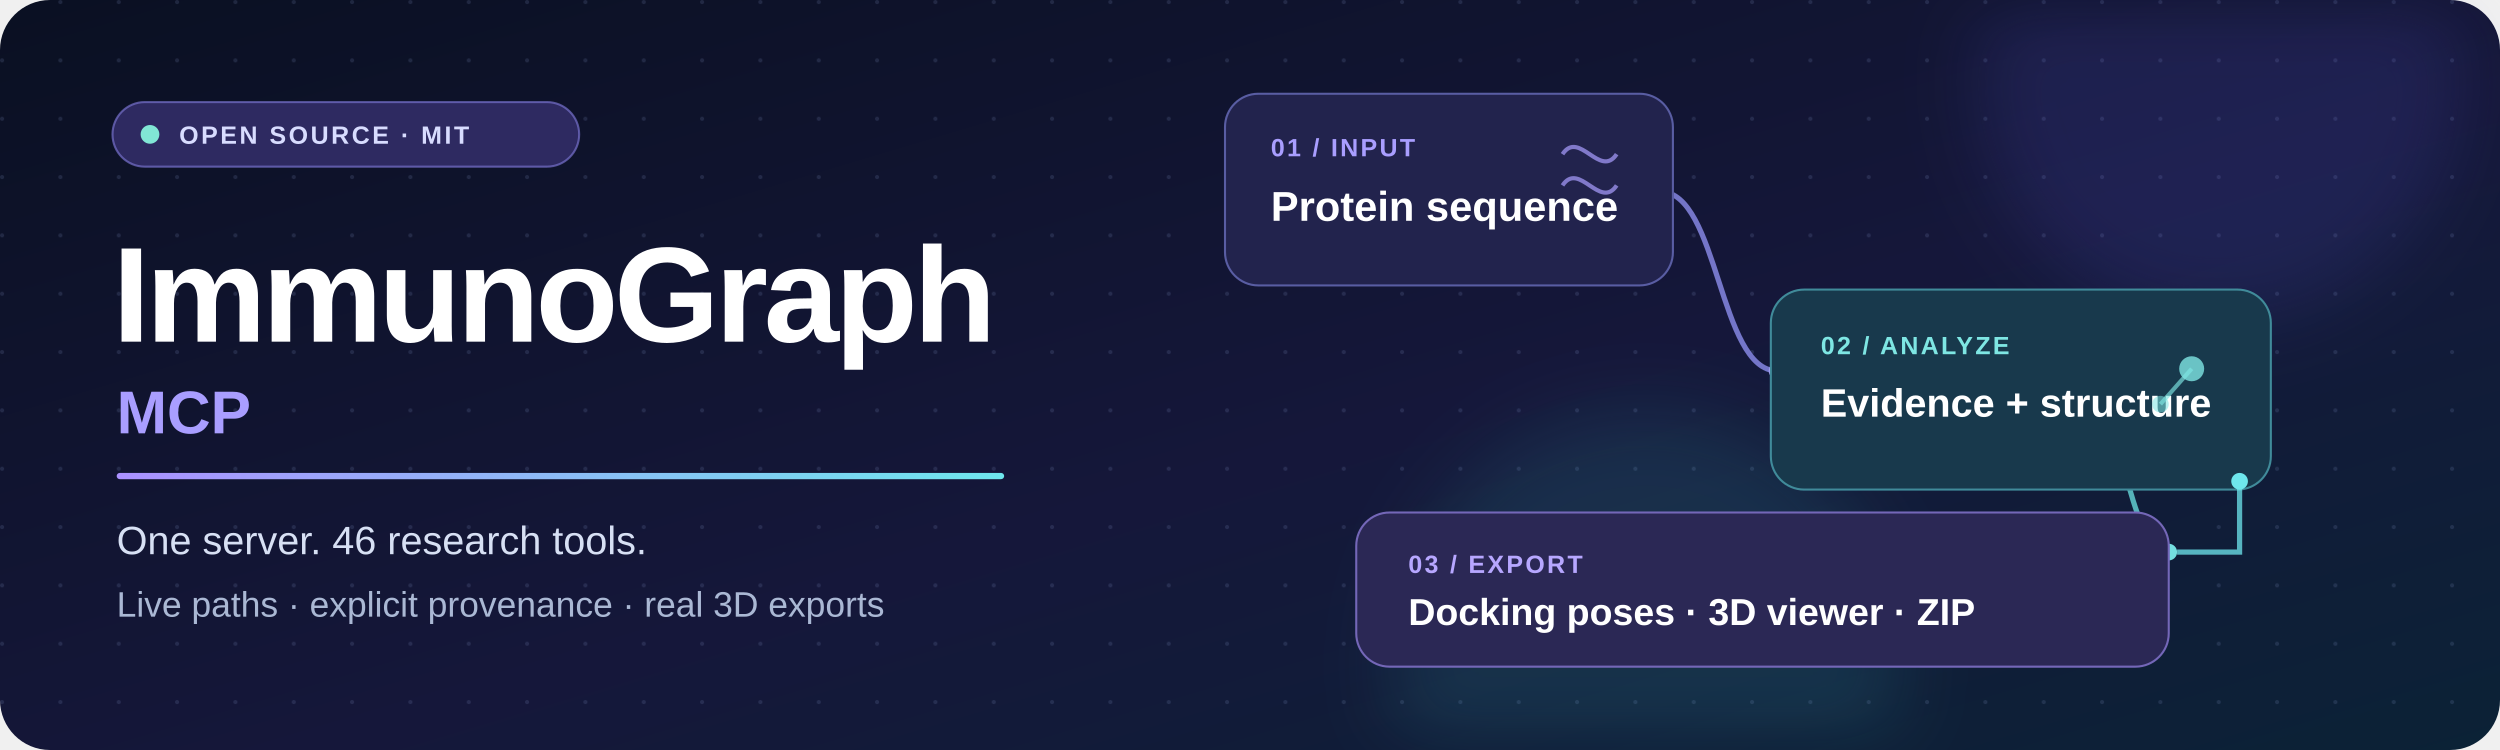
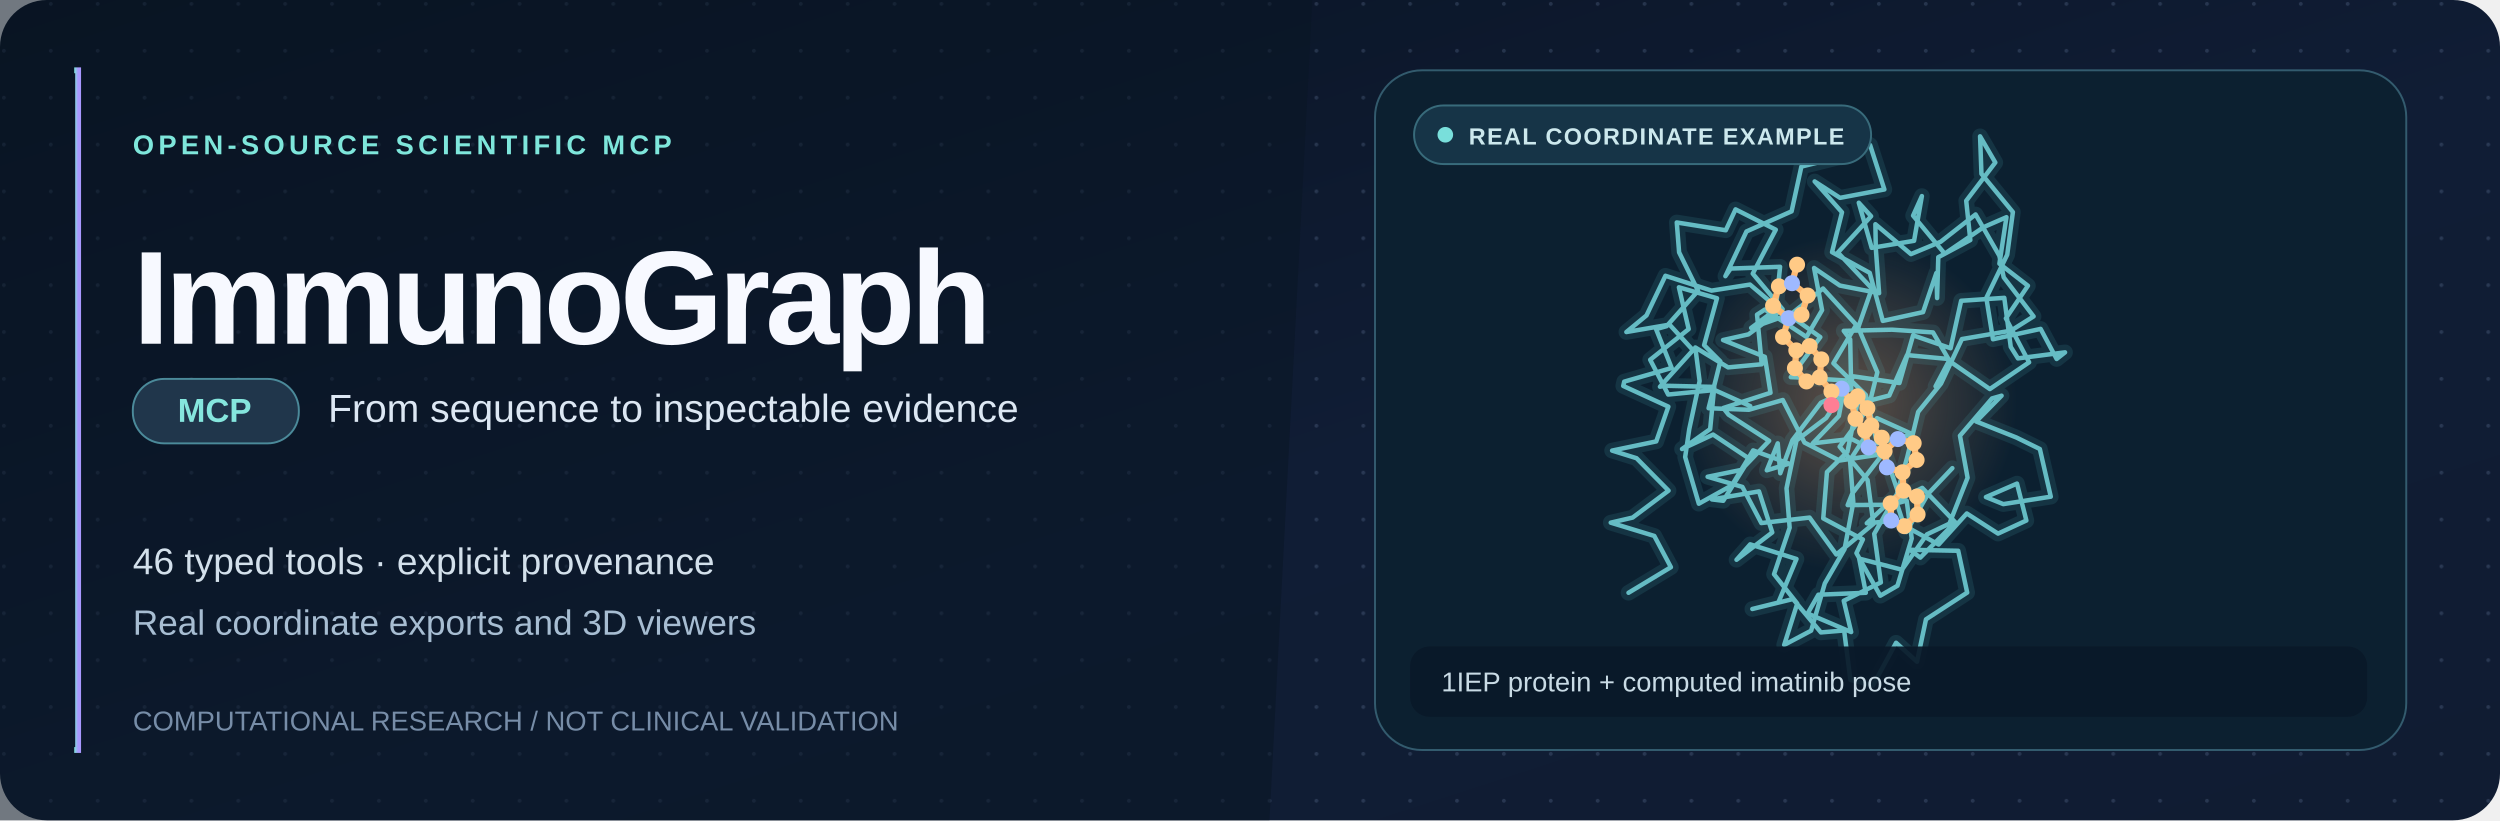
- <svg xmlns="http://www.w3.org/2000/svg" width="1200" height="360" viewBox="0 0 1200 360" role="img" aria-labelledby="title desc">
+ <svg xmlns="http://www.w3.org/2000/svg" width="1280" height="420" viewBox="0 0 1280 420" role="img" aria-labelledby="title desc">
  <defs>
-     <linearGradient id="background" x1="0" y1="0" x2="1" y2="1">
-       <stop offset="0" stop-color="#0a1022" />
-       <stop offset="0.56" stop-color="#15173a" />
-       <stop offset="1" stop-color="#0b2236" />
+     <linearGradient id="bg" x1="0" y1="0" x2="1" y2="1">
+       <stop offset="0" stop-color="#081221" />
+       <stop offset=".55" stop-color="#101d35" />
+       <stop offset="1" stop-color="#101c32" />
    </linearGradient>
    <linearGradient id="accent" x1="0" y1="0" x2="1" y2="0">
-       <stop offset="0" stop-color="#ab91ff" />
-       <stop offset="1" stop-color="#6ee7ed" />
+       <stop stop-color="#7ee6db" />
+       <stop offset="1" stop-color="#a998ff" />
    </linearGradient>
-     <pattern id="grid" width="28" height="28" patternUnits="userSpaceOnUse">
-       <circle cx="1" cy="1" r="1" fill="#8b9fd4" opacity="0.16" />
+     <radialGradient id="halo">
+       <stop stop-color="#faac73" stop-opacity=".34" />
+       <stop offset="1" stop-color="#faac73" stop-opacity="0" />
+     </radialGradient>
+     <pattern id="dots" width="24" height="24" patternUnits="userSpaceOnUse">
+       <circle cx="2" cy="2" r="1" fill="#88a0c7" opacity=".2" />
    </pattern>
-     <filter id="glow" x="-50%" y="-50%" width="200%" height="200%">
-       <feGaussianBlur stdDeviation="18" />
-     </filter>
+     <clipPath id="viewport">
+       <rect x="704" y="36" width="528" height="348" rx="24" />
+     </clipPath>
  </defs>
-   <rect width="1200" height="360" rx="24" fill="url(#background)" />
-   <rect width="1200" height="360" rx="24" fill="url(#grid)" />
-   <circle cx="1065" cy="38" r="116" fill="#6261e8" opacity="0.14" filter="url(#glow)" />
-   <circle cx="790" cy="319" r="122" fill="#42cbcf" opacity="0.12" filter="url(#glow)" />
-   <rect x="54" y="49" width="224" height="31" rx="15.5" fill="#2e2a61" stroke="#7771cc" stroke-opacity="0.7" />
-   <circle cx="72" cy="64.5" r="4.5" fill="#81e6d5" />
-   <text x="86" y="69" fill="#d8dcff" font-family="Arial, Helvetica, sans-serif" font-size="12" font-weight="700" letter-spacing="1.2">OPEN SOURCE · MIT</text>
-   <text x="54" y="164" fill="#ffffff" font-family="Arial, Helvetica, sans-serif" font-size="65" font-weight="700" letter-spacing="-2">ImmunoGraph</text>
-   <text x="56" y="208" fill="#a99eff" font-family="Arial, Helvetica, sans-serif" font-size="29" font-weight="700">MCP</text>
-   <rect x="56" y="227" width="426" height="3" rx="1.5" fill="url(#accent)" />
-   <text x="56" y="266" fill="#d7e0f4" font-family="Arial, Helvetica, sans-serif" font-size="19">One server. 46 research tools.</text>
-   <text x="56" y="296" fill="#aab8d4" font-family="Arial, Helvetica, sans-serif" font-size="17">Live paths · explicit provenance · real 3D exports</text>
-   <path d="M797 92 C825 92 825 178 853 178" fill="none" stroke="#8c8dec" stroke-width="2.5" opacity="0.8" />
-   <path d="M997 187 C1020 187 1020 265 1041 265" fill="none" stroke="#66d7da" stroke-width="2.5" opacity="0.8" />
-   <circle cx="799" cy="92" r="4" fill="#b4a3ff" />
-   <circle cx="853" cy="178" r="4" fill="#b4a3ff" />
-   <circle cx="997" cy="187" r="4" fill="#74dee0" />
-   <circle cx="1041" cy="265" r="4" fill="#74dee0" />
-   <rect x="588" y="45" width="215" height="92" rx="16" fill="#22234d" stroke="#595da3" />
-   <text x="610" y="75" fill="#a99eff" font-family="Arial, Helvetica, sans-serif" font-size="12" font-weight="700" letter-spacing="1.1">01 / INPUT</text>
-   <text x="610" y="106" fill="#ffffff" font-family="Arial, Helvetica, sans-serif" font-size="20" font-weight="700">Protein sequence</text>
-   <path d="M750 74 c8 -12 18 12 26 0 m-26 15 c8 -12 18 12 26 0" fill="none" stroke="#a99eff" stroke-width="2" opacity="0.7" />
-   <rect x="850" y="139" width="240" height="96" rx="16" fill="#18394c" stroke="#408b9a" />
-   <text x="874" y="170" fill="#7ee6e3" font-family="Arial, Helvetica, sans-serif" font-size="12" font-weight="700" letter-spacing="1.1">02 / ANALYZE</text>
-   <text x="874" y="200" fill="#ffffff" font-family="Arial, Helvetica, sans-serif" font-size="19" font-weight="700">Evidence + structure</text>
-   <circle cx="1052" cy="177" r="6" fill="#7ee6e3" opacity="0.8" />
-   <circle cx="1037" cy="194" r="4" fill="#7ee6e3" opacity="0.55" />
-   <path d="M1052 177 L1037 194" stroke="#7ee6e3" stroke-width="2" opacity="0.65" />
-   <rect x="651" y="246" width="390" height="74" rx="16" fill="#2b2855" stroke="#7467b8" />
-   <text x="676" y="275" fill="#b7a7ff" font-family="Arial, Helvetica, sans-serif" font-size="12" font-weight="700" letter-spacing="1.1">03 / EXPORT</text>
-   <text x="676" y="300" fill="#ffffff" font-family="Arial, Helvetica, sans-serif" font-size="18" font-weight="700">Docking poses · 3D viewer · ZIP</text>
-   <path d="M1045 265 L1075 265 L1075 231" fill="none" stroke="#6ee7ed" stroke-width="2.5" opacity="0.75" />
-   <circle cx="1075" cy="231" r="4" fill="#6ee7ed" />
+   <rect width="1280" height="420" rx="24" fill="url(#bg)" />
+   <rect width="1280" height="420" rx="24" fill="url(#dots)" />
+   <path d="M0 0 H672 L650 420 H0Z" fill="#091525" opacity=".55" />
+   <path d="M38 36 H40 V384 H38" fill="none" stroke="url(#accent)" stroke-width="3" />
+   <text x="68" y="79" fill="#7ee6db" font-family="Arial,Helvetica,sans-serif" font-size="14" font-weight="700" letter-spacing="2.2">OPEN-SOURCE SCIENTIFIC MCP</text>
+   <text x="68" y="176" fill="#f7f9ff" font-family="Arial,Helvetica,sans-serif" font-size="68" font-weight="700" letter-spacing="-2.5">ImmunoGraph</text>
+   <rect x="68" y="194" width="85" height="33" rx="16" fill="#20364b" stroke="#4b8a9a" />
+   <text x="91" y="216" fill="#85e6dd" font-family="Arial,Helvetica,sans-serif" font-size="17" font-weight="700">MCP</text>
+   <text x="168" y="216" fill="#dce7f3" font-family="Arial,Helvetica,sans-serif" font-size="20">From sequence to inspectable evidence</text>
+   <path d="M68 253 H610" stroke="url(#accent)" stroke-width="2" opacity=".8" />
+   <text x="68" y="294" fill="#d3e0eb" font-family="Arial,Helvetica,sans-serif" font-size="19">46 typed tools  ·  explicit provenance</text>
+   <text x="68" y="325" fill="#a7bdd2" font-family="Arial,Helvetica,sans-serif" font-size="18">Real coordinate exports and 3D viewers</text>
+   <text x="68" y="374" fill="#778da8" font-family="Arial,Helvetica,sans-serif" font-size="14">COMPUTATIONAL RESEARCH  /  NOT CLINICAL VALIDATION</text>
+   <g clip-path="url(#viewport)">
+     <rect x="704" y="36" width="528" height="348" rx="24" fill="#0c2030" />
+     <circle cx="946.8" cy="206.5" r="86" fill="url(#halo)" />
+     <path d="M896.1,207.9 L877.9,199.7 M877.9,199.7 L854.1,202.0 M854.1,202.0 L844.9,184.2 M844.9,184.2 L864.6,168.5 M864.6,168.5 L859.6,147.1 M859.6,147.1 L879.1,152.7 M879.1,152.7 L872.5,176.7 M872.5,176.7 L880.8,185.0 M880.8,185.0 L874.8,209.0 M874.8,209.0 L895.4,209.8 M895.4,209.8 L912.8,204.8 M912.8,204.8 L923.9,226.6 M923.9,226.6 L941.8,235.8 M941.8,235.8 L965.2,232.3 M965.2,232.3 L972.0,252.7 M972.0,252.7 L955.8,267.9 M955.8,267.9 L970.4,266.6 M970.4,266.6 L992.6,278.8 M992.6,278.8 L1007.0,262.9 M1007.0,262.9 L1023.0,273.2 M1023.0,273.2 L1037.5,266.5 M1037.5,266.5 L1032.7,247.6 M1032.7,247.6 L1016.8,254.5 M1016.8,254.5 L1025.7,258.1 M1025.7,258.1 L1050.0,254.3 M1050.0,254.3 L1044.4,229.9 M1044.4,229.9 L1032.4,224.0 M1032.4,224.0 L1011.8,215.8 M1011.8,215.8 L1024.8,202.6 M1024.8,202.6 L1019.9,204.0 M1019.9,204.0 L1003.5,223.1 M1003.5,223.1 L1007.4,244.6 M1007.4,244.6 L998.1,268.1 M998.1,268.1 L986.6,273.6 M986.6,273.6 L973.8,291.7 M973.8,291.7 L951.9,286.0 M951.9,286.0 L955.3,303.5 M955.3,303.5 L931.0,304.5 M931.0,304.5 L925.5,314.1 M925.5,314.1 L947.8,323.6 M947.8,323.6 L944.0,307.6 M944.0,307.6 L963.0,298.2 M963.0,298.2 L959.6,273.3 M959.6,273.3 L971.2,253.0 M971.2,253.0 L976.5,234.1 M976.5,234.1 L982.1,210.9 M982.1,210.9 L993.8,196.4 M993.8,196.4 L1004.5,173.6 M1004.5,173.6 L1029.6,169.3 M1029.6,169.3 L1041.2,162.0 M1041.2,162.0 L1025.9,142.0 M1025.9,142.0 L1023.7,131.0 M1023.7,131.0 L1011.5,109.8 M1011.5,109.8 L993.6,123.8 M993.6,123.8 L978.4,130.1 M978.4,130.1 L960.2,114.8 M960.2,114.8 L960.4,127.1 M960.4,127.1 L962.1,150.1 M962.1,150.1 L942.0,146.2 M942.0,146.2 L928.8,137.2 M928.8,137.2 L932.9,158.8 M932.9,158.8 L924.9,172.5 M924.9,172.5 L903.6,158.5 M903.6,158.5 L899.6,161.1 M899.6,161.1 L902.0,186.5 M902.0,186.5 L884.8,188.1 M884.8,188.1 L868.0,177.9 M868.0,177.9 L870.2,195.1 M870.2,195.1 L864.9,219.7 M864.9,219.7 L862.8,234.0 M862.8,234.0 L869.8,257.9 M869.8,257.9 L886.7,248.5 M886.7,248.5 L897.6,230.6 M897.6,230.6 L916.0,237.4 M916.0,237.4 L904.6,240.8 M904.6,240.8 L910.2,227.0 M910.2,227.0 L911.5,242.3 M911.5,242.3 L917.7,225.4 M917.7,225.4 L932.3,206.2 M932.3,206.2 L947.8,199.1 M947.8,199.1 L947.3,173.8 M947.3,173.8 L944.0,169.4 M944.0,169.4 L968.7,168.8 M968.7,168.8 L989.7,170.2 M989.7,170.2 L997.6,183.8 M997.6,183.8 L976.4,181.8 M976.4,181.8 L967.3,202.5 M967.3,202.5 L950.9,206.7 M950.9,206.7 L945.9,231.3 M945.9,231.3 L935.4,241.7 M935.4,241.7 L933.5,265.4 M933.5,265.4 L953.8,276.2 M953.8,276.2 L950.5,283.2 M950.5,283.2 L962.7,305.0 M962.7,305.0 L971.5,299.9 M971.5,299.9 L978.8,275.7 M978.8,275.7 L976.2,256.3 M976.2,256.3 L965.1,259.4 M965.1,259.4 L984.2,249.8 M984.2,249.8 L1001.1,267.4 M1001.1,267.4 L983.2,285.5 M983.2,285.5 L977.9,281.5 M977.9,281.5 L1002.6,282.0 M1002.6,282.0 L1007.2,303.4 M1007.2,303.4 L986.1,317.1 M986.1,317.1 L981.5,338.8 M981.5,338.8 L970.8,329.1 M970.8,329.1 L958.9,351.0 M958.9,351.0 L947.4,348.1 M947.4,348.1 L944.2,322.8 M944.2,322.8 L932.3,323.8 M932.3,323.8 L918.0,306.7 M918.0,306.7 L897.2,311.8 M897.2,311.8 L910.5,308.5 M910.5,308.5 L919.8,286.2 M919.8,286.2 L896.1,278.7 M896.1,278.7 L889.1,286.6 M889.1,286.6 L907.4,272.6 M907.4,272.6 L900.6,251.6 M900.6,251.6 L876.5,255.7 M876.5,255.7 L882.3,256.4 M882.3,256.4 L895.7,234.9 M895.7,234.9 L877.1,222.5 M877.1,222.5 L861.2,229.9 M861.2,229.9 L875.6,219.7 M875.6,219.7 L877.7,198.1 M877.7,198.1 L852.5,197.5 M852.5,197.5 L849.9,198.0 M849.9,198.0 L866.8,179.3 M866.8,179.3 L854.8,166.2 M854.8,166.2 L832.7,170.0 M832.7,170.0 L843.0,161.5 M843.0,161.5 L852.7,141.2 M852.7,141.2 L876.3,148.8 M876.3,148.8 L896.0,145.7 M896.0,145.7 L915.4,162.1 M915.4,162.1 L933.4,147.7 M933.4,147.7 L950.4,166.3 M950.4,166.3 L938.7,186.0 M938.7,186.0 L955.3,202.2 M955.3,202.2 L961.1,227.0 M961.1,227.0 L979.2,222.3 M979.2,222.3 L961.0,214.1 M961.0,214.1 L947.2,235.6 M947.2,235.6 L948.9,257.2 M948.9,257.2 L944.4,281.2 M944.4,281.2 L934.3,298.7 M934.3,298.7 L927.3,322.9 M927.3,322.9 L913.5,330.2 M913.5,330.2 L920.2,309.0 M920.2,309.0 L908.3,294.0 M908.3,294.0 L916.3,270.2 M916.3,270.2 L914.7,250.0 M914.7,250.0 L919.8,225.5 M919.8,225.5 L935.0,214.0 M935.0,214.0 L949.0,192.7 M949.0,192.7 L972.5,196.1 M972.5,196.1 L979.5,171.7 M979.5,171.7 L998.7,178.3 M998.7,178.3 L1004.1,154.0 M1004.1,154.0 L1026.2,152.5 M1026.2,152.5 L1029.5,177.6 M1029.5,177.6 L1033.2,183.5 M1033.2,183.5 L1057.3,180.4 M1057.3,180.4 L1053.0,183.8 M1053.0,183.8 L1044.8,168.4 M1044.8,168.4 L1020.4,173.7 M1020.4,173.7 L1017.0,152.5 M1017.0,152.5 L1027.7,130.4 M1027.7,130.4 L1030.6,108.6 M1030.6,108.6 L1014.5,89.0 M1014.5,89.0 L1013.8,69.8 M1013.8,69.8 L1021.6,83.2 M1021.6,83.2 L1006.7,102.8 M1006.7,102.8 L1008.8,122.9 M1008.8,122.9 L992.4,131.7 M992.4,131.7 L991.8,152.6 M991.8,152.6 L991.4,139.8 M991.4,139.8 L984.6,159.8 M984.6,159.8 L964.0,164.3 M964.0,164.3 L957.3,139.7 M957.3,139.7 L938.0,129.1 M938.0,129.1 L943.1,108.7 M943.1,108.7 L929.1,92.9 M929.1,92.9 L942.1,101.3 M942.1,101.3 L964.8,97.0 M964.8,97.0 L957.5,74.3 M957.5,74.3 L941.7,65.0 M941.7,65.0 L946.9,79.2 M946.9,79.2 L922.3,85.3 M922.3,85.3 L917.3,108.2 M917.3,108.2 L894.2,118.5 M894.2,118.5 L883.4,141.4 M883.4,141.4 L886.1,137.5 M886.1,137.5 L911.4,136.6 M911.4,136.6 L909.2,158.5 M909.2,158.5 L896.6,167.9 M896.6,167.9 L915.8,161.1 M915.8,161.1 L932.0,172.6 M932.0,172.6 L916.9,193.1 M916.9,193.1 L919.7,193.2 M919.7,193.2 L944.9,194.8 M944.9,194.8 L941.5,213.0 M941.5,213.0 L928.1,227.0 M928.1,227.0 L947.9,224.7 M947.9,224.7 L963.8,232.7 M963.8,232.7 L948.4,252.6 M948.4,252.6 L946.0,258.6 M946.0,258.6 L971.4,258.4 M971.4,258.4 L976.0,272.4 M976.0,272.4 L987.3,252.7 M987.3,252.7 L999.6,239.7 M991.0,197.8 L997.9,184.7 M997.9,184.7 L1018.8,199.2 M1018.8,199.2 L1038.9,185.5 M1038.9,185.5 L1027.0,163.0 M1027.0,163.0 L1038.3,146.3 M1038.3,146.3 L1023.7,135.0 M1023.7,135.0 L1027.3,111.2 M1027.3,111.2 L1015.6,116.3 M1015.6,116.3 L995.7,129.9 M995.7,129.9 L979.5,110.4 M979.5,110.4 L984.0,100.4 M984.0,100.4 L980.0,123.3 M980.0,123.3 L958.3,126.9 M958.3,126.9 L951.7,103.8 M951.7,103.8 L958.0,110.7 M958.0,110.7 L941.0,129.3 M941.0,129.3 L958.4,147.7 M958.4,147.7 L951.4,167.7 M951.4,167.7 L961.2,190.6 M961.2,190.6 L956.7,208.6 M956.7,208.6 L941.9,228.7 M941.9,228.7 L956.2,245.8 M956.2,245.8 L959.2,268.2 M959.2,268.2 L940.2,283.9 M940.2,283.9 L926.5,265.0 M926.5,265.0 L901.8,267.8 M901.8,267.8 L892.1,249.3 M892.1,249.3 L874.3,244.1 M874.3,244.1 L891.5,240.6 M891.5,240.6 L905.8,225.7 M905.8,225.7 L885.0,212.3 M885.0,212.3 L882.3,208.9 M882.3,208.9 L906.5,201.1 M906.5,201.1 L903.6,182.7 M903.6,182.7 L882.2,174.1 M882.2,174.1 L895.2,171.2 M895.2,171.2 L912.7,158.3 M912.7,158.3 L897.4,140.1 M897.4,140.1 L909.2,117.6 M909.2,117.6 L888.6,107.2 M888.6,107.2 L883.6,117.9 M883.6,117.9 L858.5,113.9 M858.5,113.9 L859.7,129.2 M859.7,129.2 L869.4,148.9 M869.4,148.9 L853.3,167.0 M853.3,167.0 L847.9,168.5 M847.9,168.5 L855.9,188.4 M855.9,188.4 L831.6,195.4 M831.6,195.4 L831.1,197.6 M831.1,197.6 L854.2,208.2 M854.2,208.2 L848.0,226.0 M848.0,226.0 L825.4,230.7 M825.4,230.7 L837.9,234.6 M837.9,234.6 L854.3,251.2 M854.3,251.2 L835.9,265.0 M835.9,265.0 L824.7,267.6 M824.7,267.6 L847.0,274.4 M847.0,274.4 L855.5,290.4 M855.5,290.4 L833.8,303.5" fill="none" stroke="#54ced4" stroke-width="8" opacity=".12" stroke-linecap="round" stroke-linejoin="round" />
+     <path d="M896.1,207.9 L877.9,199.7 M877.9,199.7 L854.1,202.0 M854.1,202.0 L844.9,184.2 M844.9,184.2 L864.6,168.5 M864.6,168.5 L859.6,147.1 M859.6,147.1 L879.1,152.7 M879.1,152.7 L872.5,176.7 M872.5,176.7 L880.8,185.0 M880.8,185.0 L874.8,209.0 M874.8,209.0 L895.4,209.8 M895.4,209.8 L912.8,204.8 M912.8,204.8 L923.9,226.6 M923.9,226.6 L941.8,235.8 M941.8,235.8 L965.2,232.3 M965.2,232.3 L972.0,252.7 M972.0,252.7 L955.8,267.9 M955.8,267.9 L970.4,266.6 M970.4,266.6 L992.6,278.8 M992.6,278.8 L1007.0,262.9 M1007.0,262.9 L1023.0,273.2 M1023.0,273.2 L1037.5,266.5 M1037.5,266.5 L1032.7,247.6 M1032.7,247.6 L1016.8,254.5 M1016.8,254.5 L1025.7,258.1 M1025.7,258.1 L1050.0,254.3 M1050.0,254.3 L1044.4,229.9 M1044.4,229.9 L1032.4,224.0 M1032.4,224.0 L1011.8,215.8 M1011.8,215.8 L1024.8,202.6 M1024.8,202.6 L1019.9,204.0 M1019.9,204.0 L1003.5,223.1 M1003.5,223.1 L1007.4,244.6 M1007.4,244.6 L998.1,268.1 M998.1,268.1 L986.6,273.6 M986.6,273.6 L973.8,291.7 M973.8,291.7 L951.9,286.0 M951.9,286.0 L955.3,303.5 M955.3,303.5 L931.0,304.5 M931.0,304.5 L925.5,314.1 M925.5,314.1 L947.8,323.6 M947.8,323.6 L944.0,307.6 M944.0,307.6 L963.0,298.2 M963.0,298.2 L959.6,273.3 M959.6,273.3 L971.2,253.0 M971.2,253.0 L976.5,234.1 M976.5,234.1 L982.1,210.9 M982.1,210.9 L993.8,196.4 M993.8,196.4 L1004.5,173.6 M1004.5,173.6 L1029.6,169.3 M1029.6,169.3 L1041.2,162.0 M1041.2,162.0 L1025.9,142.0 M1025.9,142.0 L1023.7,131.0 M1023.7,131.0 L1011.5,109.8 M1011.5,109.8 L993.6,123.8 M993.6,123.8 L978.4,130.1 M978.4,130.1 L960.2,114.8 M960.2,114.8 L960.4,127.1 M960.4,127.1 L962.1,150.1 M962.1,150.1 L942.0,146.2 M942.0,146.2 L928.8,137.2 M928.8,137.2 L932.9,158.8 M932.9,158.8 L924.9,172.5 M924.9,172.5 L903.6,158.5 M903.6,158.5 L899.6,161.1 M899.6,161.1 L902.0,186.5 M902.0,186.5 L884.8,188.1 M884.8,188.1 L868.0,177.9 M868.0,177.9 L870.2,195.1 M870.2,195.1 L864.9,219.7 M864.9,219.7 L862.8,234.0 M862.8,234.0 L869.8,257.9 M869.8,257.9 L886.7,248.5 M886.7,248.5 L897.6,230.6 M897.6,230.6 L916.0,237.4 M916.0,237.4 L904.6,240.8 M904.6,240.8 L910.2,227.0 M910.2,227.0 L911.5,242.3 M911.5,242.3 L917.7,225.4 M917.7,225.4 L932.3,206.2 M932.3,206.2 L947.8,199.1 M947.8,199.1 L947.3,173.8 M947.3,173.8 L944.0,169.4 M944.0,169.4 L968.7,168.8 M968.7,168.8 L989.7,170.2 M989.7,170.2 L997.6,183.8 M997.6,183.8 L976.4,181.8 M976.4,181.8 L967.3,202.5 M967.3,202.5 L950.9,206.7 M950.9,206.7 L945.9,231.3 M945.9,231.3 L935.4,241.7 M935.4,241.7 L933.5,265.4 M933.5,265.4 L953.8,276.2 M953.8,276.2 L950.5,283.2 M950.5,283.2 L962.7,305.0 M962.7,305.0 L971.5,299.9 M971.5,299.9 L978.8,275.7 M978.8,275.7 L976.2,256.3 M976.2,256.3 L965.1,259.4 M965.1,259.4 L984.2,249.8 M984.2,249.8 L1001.1,267.4 M1001.1,267.4 L983.2,285.5 M983.2,285.5 L977.9,281.5 M977.9,281.5 L1002.6,282.0 M1002.6,282.0 L1007.2,303.4 M1007.2,303.4 L986.1,317.1 M986.1,317.1 L981.5,338.8 M981.5,338.8 L970.8,329.1 M970.8,329.1 L958.9,351.0 M958.9,351.0 L947.4,348.1 M947.4,348.1 L944.2,322.8 M944.2,322.8 L932.3,323.8 M932.3,323.8 L918.0,306.7 M918.0,306.7 L897.2,311.8 M897.2,311.8 L910.5,308.5 M910.5,308.5 L919.8,286.2 M919.8,286.2 L896.1,278.7 M896.1,278.7 L889.1,286.6 M889.1,286.6 L907.4,272.6 M907.4,272.6 L900.6,251.6 M900.6,251.6 L876.5,255.7 M876.5,255.7 L882.3,256.4 M882.3,256.4 L895.7,234.9 M895.7,234.9 L877.1,222.5 M877.1,222.5 L861.2,229.9 M861.2,229.9 L875.6,219.7 M875.6,219.7 L877.7,198.1 M877.7,198.1 L852.5,197.5 M852.5,197.5 L849.9,198.0 M849.9,198.0 L866.8,179.3 M866.8,179.3 L854.8,166.2 M854.8,166.2 L832.7,170.0 M832.7,170.0 L843.0,161.5 M843.0,161.5 L852.7,141.2 M852.7,141.2 L876.3,148.8 M876.3,148.8 L896.0,145.7 M896.0,145.7 L915.4,162.1 M915.4,162.1 L933.4,147.7 M933.4,147.7 L950.4,166.3 M950.4,166.3 L938.7,186.0 M938.7,186.0 L955.3,202.2 M955.3,202.2 L961.1,227.0 M961.1,227.0 L979.2,222.3 M979.2,222.3 L961.0,214.1 M961.0,214.1 L947.2,235.6 M947.2,235.6 L948.9,257.2 M948.9,257.2 L944.4,281.2 M944.4,281.2 L934.3,298.7 M934.3,298.7 L927.3,322.9 M927.3,322.9 L913.5,330.2 M913.5,330.2 L920.2,309.0 M920.2,309.0 L908.3,294.0 M908.3,294.0 L916.3,270.2 M916.3,270.2 L914.7,250.0 M914.7,250.0 L919.8,225.5 M919.8,225.5 L935.0,214.0 M935.0,214.0 L949.0,192.7 M949.0,192.7 L972.5,196.1 M972.5,196.1 L979.5,171.7 M979.5,171.7 L998.7,178.3 M998.7,178.3 L1004.1,154.0 M1004.1,154.0 L1026.2,152.5 M1026.2,152.5 L1029.5,177.6 M1029.5,177.6 L1033.2,183.5 M1033.2,183.5 L1057.3,180.4 M1057.3,180.4 L1053.0,183.8 M1053.0,183.8 L1044.8,168.4 M1044.8,168.4 L1020.4,173.7 M1020.4,173.7 L1017.0,152.5 M1017.0,152.5 L1027.7,130.4 M1027.7,130.4 L1030.6,108.6 M1030.6,108.6 L1014.5,89.0 M1014.5,89.0 L1013.8,69.8 M1013.8,69.8 L1021.6,83.2 M1021.6,83.2 L1006.7,102.8 M1006.7,102.8 L1008.8,122.9 M1008.8,122.9 L992.4,131.7 M992.4,131.7 L991.8,152.6 M991.8,152.6 L991.4,139.8 M991.4,139.8 L984.6,159.8 M984.6,159.8 L964.0,164.3 M964.0,164.3 L957.3,139.7 M957.3,139.7 L938.0,129.1 M938.0,129.1 L943.1,108.7 M943.1,108.7 L929.1,92.9 M929.1,92.9 L942.1,101.3 M942.1,101.3 L964.8,97.0 M964.8,97.0 L957.5,74.3 M957.5,74.3 L941.7,65.0 M941.7,65.0 L946.9,79.2 M946.9,79.2 L922.3,85.3 M922.3,85.3 L917.3,108.2 M917.3,108.2 L894.2,118.5 M894.2,118.5 L883.4,141.4 M883.4,141.4 L886.1,137.5 M886.1,137.5 L911.4,136.6 M911.4,136.6 L909.2,158.5 M909.2,158.5 L896.6,167.9 M896.6,167.9 L915.8,161.1 M915.8,161.1 L932.0,172.6 M932.0,172.6 L916.9,193.1 M916.9,193.1 L919.7,193.2 M919.7,193.2 L944.9,194.8 M944.9,194.8 L941.5,213.0 M941.5,213.0 L928.1,227.0 M928.1,227.0 L947.9,224.7 M947.9,224.7 L963.8,232.7 M963.8,232.7 L948.4,252.6 M948.4,252.6 L946.0,258.6 M946.0,258.6 L971.4,258.4 M971.4,258.4 L976.0,272.4 M976.0,272.4 L987.3,252.7 M987.3,252.7 L999.6,239.7 M991.0,197.8 L997.9,184.7 M997.9,184.7 L1018.8,199.2 M1018.8,199.2 L1038.9,185.5 M1038.9,185.5 L1027.0,163.0 M1027.0,163.0 L1038.3,146.3 M1038.3,146.3 L1023.7,135.0 M1023.7,135.0 L1027.3,111.2 M1027.3,111.2 L1015.6,116.3 M1015.6,116.3 L995.7,129.9 M995.7,129.9 L979.5,110.4 M979.5,110.4 L984.0,100.4 M984.0,100.4 L980.0,123.3 M980.0,123.3 L958.3,126.9 M958.3,126.9 L951.7,103.8 M951.7,103.8 L958.0,110.7 M958.0,110.7 L941.0,129.3 M941.0,129.3 L958.4,147.7 M958.4,147.7 L951.4,167.7 M951.4,167.7 L961.2,190.6 M961.2,190.6 L956.7,208.6 M956.7,208.6 L941.9,228.7 M941.9,228.7 L956.2,245.8 M956.2,245.8 L959.2,268.2 M959.2,268.2 L940.2,283.9 M940.2,283.9 L926.5,265.0 M926.5,265.0 L901.8,267.8 M901.8,267.8 L892.1,249.3 M892.1,249.3 L874.3,244.1 M874.3,244.1 L891.5,240.6 M891.5,240.6 L905.8,225.7 M905.8,225.7 L885.0,212.3 M885.0,212.3 L882.3,208.9 M882.3,208.9 L906.5,201.1 M906.5,201.1 L903.6,182.7 M903.6,182.7 L882.2,174.1 M882.2,174.1 L895.2,171.2 M895.2,171.2 L912.7,158.3 M912.7,158.3 L897.4,140.1 M897.4,140.1 L909.2,117.6 M909.2,117.6 L888.6,107.2 M888.6,107.2 L883.6,117.9 M883.6,117.9 L858.5,113.9 M858.5,113.9 L859.7,129.2 M859.7,129.2 L869.4,148.9 M869.4,148.9 L853.3,167.0 M853.3,167.0 L847.9,168.5 M847.9,168.5 L855.9,188.4 M855.9,188.4 L831.6,195.4 M831.6,195.4 L831.1,197.6 M831.1,197.6 L854.2,208.2 M854.2,208.2 L848.0,226.0 M848.0,226.0 L825.4,230.7 M825.4,230.7 L837.9,234.6 M837.9,234.6 L854.3,251.2 M854.3,251.2 L835.9,265.0 M835.9,265.0 L824.7,267.6 M824.7,267.6 L847.0,274.4 M847.0,274.4 L855.5,290.4 M855.5,290.4 L833.8,303.5" fill="none" stroke="#76dae1" stroke-width="2.3" opacity=".82" stroke-linecap="round" stroke-linejoin="round" />
+     <path d="M942.9,199.0 L937.7,200.5" stroke="#ffbb74" stroke-width="3.2" stroke-linecap="round" />
+     <path d="M942.9,199.0 L948.0,205.5" stroke="#ffbb74" stroke-width="3.2" stroke-linecap="round" />
+     <path d="M937.7,200.5 L937.7,207.4" stroke="#ffbb74" stroke-width="3.2" stroke-linecap="round" />
+     <path d="M937.7,200.5 L931.7,193.2" stroke="#ffbb74" stroke-width="3.2" stroke-linecap="round" />
+     <path d="M948.0,205.5 L950.0,214.4" stroke="#ffbb74" stroke-width="3.2" stroke-linecap="round" />
+     <path d="M948.0,205.5 L951.1,202.9" stroke="#ffbb74" stroke-width="3.2" stroke-linecap="round" />
+     <path d="M954.9,220.5 L958.1,217.9" stroke="#ffbb74" stroke-width="3.2" stroke-linecap="round" />
+     <path d="M954.9,220.5 L950.0,214.4" stroke="#ffbb74" stroke-width="3.2" stroke-linecap="round" />
+     <path d="M954.9,220.5 L956.7,229.1" stroke="#ffbb74" stroke-width="3.2" stroke-linecap="round" />
+     <path d="M958.1,217.9 L956.1,209.0" stroke="#ffbb74" stroke-width="3.2" stroke-linecap="round" />
+     <path d="M958.1,217.9 L963.5,224.1" stroke="#ffbb74" stroke-width="3.2" stroke-linecap="round" />
+     <path d="M956.1,209.0 L951.1,202.9" stroke="#ffbb74" stroke-width="3.2" stroke-linecap="round" />
+     <path d="M956.7,229.1 L964.9,231.0" stroke="#ffbb74" stroke-width="3.2" stroke-linecap="round" />
+     <path d="M964.9,231.0 L966.1,239.3" stroke="#ffbb74" stroke-width="3.2" stroke-linecap="round" />
+     <path d="M964.9,231.0 L971.7,224.8" stroke="#ffbb74" stroke-width="3.2" stroke-linecap="round" />
+     <path d="M974.1,241.8 L981.3,235.5" stroke="#ffbb74" stroke-width="3.2" stroke-linecap="round" />
+     <path d="M974.1,241.8 L966.1,239.3" stroke="#ffbb74" stroke-width="3.2" stroke-linecap="round" />
+     <path d="M974.1,241.8 L974.6,251.2" stroke="#ffbb74" stroke-width="3.2" stroke-linecap="round" />
+     <path d="M981.3,235.5 L979.8,226.9" stroke="#ffbb74" stroke-width="3.2" stroke-linecap="round" />
+     <path d="M979.8,226.9 L971.7,224.8" stroke="#ffbb74" stroke-width="3.2" stroke-linecap="round" />
+     <path d="M974.6,251.2 L981.5,254.2" stroke="#ffbb74" stroke-width="3.2" stroke-linecap="round" />
+     <path d="M974.6,251.2 L968.0,257.7" stroke="#ffbb74" stroke-width="3.2" stroke-linecap="round" />
+     <path d="M981.8,263.4 L981.5,254.2" stroke="#ffbb74" stroke-width="3.2" stroke-linecap="round" />
+     <path d="M981.8,263.4 L975.0,269.4" stroke="#ffbb74" stroke-width="3.2" stroke-linecap="round" />
+     <path d="M975.0,269.4 L968.3,266.5" stroke="#ffbb74" stroke-width="3.2" stroke-linecap="round" />
+     <path d="M968.3,266.5 L968.0,257.7" stroke="#ffbb74" stroke-width="3.2" stroke-linecap="round" />
+     <path d="M931.7,193.2 L932.5,184.0" stroke="#ffbb74" stroke-width="3.2" stroke-linecap="round" />
+     <path d="M931.7,193.2 L924.9,195.3" stroke="#ffbb74" stroke-width="3.2" stroke-linecap="round" />
+     <path d="M932.5,184.0 L926.5,177.2" stroke="#ffbb74" stroke-width="3.2" stroke-linecap="round" />
+     <path d="M924.9,195.3 L919.0,188.5" stroke="#ffbb74" stroke-width="3.2" stroke-linecap="round" />
+     <path d="M926.5,177.2 L919.7,179.4" stroke="#ffbb74" stroke-width="3.2" stroke-linecap="round" />
+     <path d="M919.0,188.5 L919.7,179.4" stroke="#ffbb74" stroke-width="3.2" stroke-linecap="round" />
+     <path d="M919.7,179.4 L912.9,172.5" stroke="#ffbb74" stroke-width="3.2" stroke-linecap="round" />
+     <path d="M912.9,172.5 L915.8,162.9" stroke="#ffbb74" stroke-width="3.2" stroke-linecap="round" />
+     <path d="M915.8,162.9 L922.4,161.2" stroke="#ffbb74" stroke-width="3.2" stroke-linecap="round" />
+     <path d="M915.8,162.9 L907.8,156.6" stroke="#ffbb74" stroke-width="3.2" stroke-linecap="round" />
+     <path d="M922.4,161.2 L925.5,151.3" stroke="#ffbb74" stroke-width="3.2" stroke-linecap="round" />
+     <path d="M907.8,156.6 L910.8,146.6" stroke="#ffbb74" stroke-width="3.2" stroke-linecap="round" />
+     <path d="M925.5,151.3 L917.5,145.0" stroke="#ffbb74" stroke-width="3.2" stroke-linecap="round" />
+     <path d="M910.8,146.6 L917.5,145.0" stroke="#ffbb74" stroke-width="3.2" stroke-linecap="round" />
+     <path d="M917.5,145.0 L920.1,135.5" stroke="#ffbb74" stroke-width="3.2" stroke-linecap="round" />
+     <circle cx="942.9" cy="199.0" r="4.1" fill="#9eb9ff" />
+     <circle cx="937.7" cy="200.5" r="4.1" fill="#ffca86" />
+     <circle cx="937.7" cy="207.4" r="4.1" fill="#ff7e94" />
+     <circle cx="948.0" cy="205.5" r="4.1" fill="#ffca86" />
+     <circle cx="954.9" cy="220.5" r="4.1" fill="#ffca86" />
+     <circle cx="958.1" cy="217.9" r="4.1" fill="#ffca86" />
+     <circle cx="950.0" cy="214.4" r="4.1" fill="#ffca86" />
+     <circle cx="956.1" cy="209.0" r="4.1" fill="#ffca86" />
+     <circle cx="951.1" cy="202.9" r="4.1" fill="#ffca86" />
+     <circle cx="963.5" cy="224.1" r="4.1" fill="#ffca86" />
+     <circle cx="956.7" cy="229.1" r="4.1" fill="#9eb9ff" />
+     <circle cx="964.9" cy="231.0" r="4.1" fill="#ffca86" />
+     <circle cx="974.1" cy="241.8" r="4.1" fill="#ffca86" />
+     <circle cx="981.3" cy="235.5" r="4.1" fill="#ffca86" />
+     <circle cx="966.1" cy="239.3" r="4.1" fill="#9eb9ff" />
+     <circle cx="979.8" cy="226.9" r="4.1" fill="#ffca86" />
+     <circle cx="971.7" cy="224.8" r="4.1" fill="#9eb9ff" />
+     <circle cx="974.6" cy="251.2" r="4.1" fill="#ffca86" />
+     <circle cx="981.8" cy="263.4" r="4.1" fill="#ffca86" />
+     <circle cx="981.5" cy="254.2" r="4.1" fill="#ffca86" />
+     <circle cx="975.0" cy="269.4" r="4.1" fill="#ffca86" />
+     <circle cx="968.3" cy="266.5" r="4.1" fill="#9eb9ff" />
+     <circle cx="968.0" cy="257.7" r="4.1" fill="#ffca86" />
+     <circle cx="931.7" cy="193.2" r="4.1" fill="#ffca86" />
+     <circle cx="932.5" cy="184.0" r="4.1" fill="#ffca86" />
+     <circle cx="924.9" cy="195.3" r="4.1" fill="#ffca86" />
+     <circle cx="926.5" cy="177.2" r="4.1" fill="#ffca86" />
+     <circle cx="919.0" cy="188.5" r="4.1" fill="#ffca86" />
+     <circle cx="919.7" cy="179.4" r="4.1" fill="#ffca86" />
+     <circle cx="912.9" cy="172.5" r="4.1" fill="#ffca86" />
+     <circle cx="915.8" cy="162.9" r="4.1" fill="#9eb9ff" />
+     <circle cx="922.4" cy="161.2" r="4.1" fill="#ffca86" />
+     <circle cx="907.8" cy="156.6" r="4.1" fill="#ffca86" />
+     <circle cx="925.5" cy="151.3" r="4.1" fill="#ffca86" />
+     <circle cx="910.8" cy="146.6" r="4.1" fill="#ffca86" />
+     <circle cx="917.5" cy="145.0" r="4.1" fill="#9eb9ff" />
+     <circle cx="920.1" cy="135.5" r="4.1" fill="#ffca86" />
+     <rect x="724" y="54" width="234" height="30" rx="15" fill="#163447" stroke="#386b7b" />
+     <circle cx="740" cy="69" r="4" fill="#79dfdb" />
+     <text x="752" y="74" fill="#cce8ed" font-family="Arial,Helvetica,sans-serif" font-size="12" font-weight="700" letter-spacing=".7">REAL COORDINATE EXAMPLE</text>
+     <rect x="722" y="331" width="490" height="36" rx="10" fill="#091828" opacity=".92" />
+     <text x="738" y="354" fill="#c9dbe5" font-family="Arial,Helvetica,sans-serif" font-size="14">1IEP protein  +  computed imatinib pose</text>
+   </g>
+   <rect x="704" y="36" width="528" height="348" rx="24" fill="none" stroke="#3c6a7d" stroke-opacity=".8" />
</svg>
